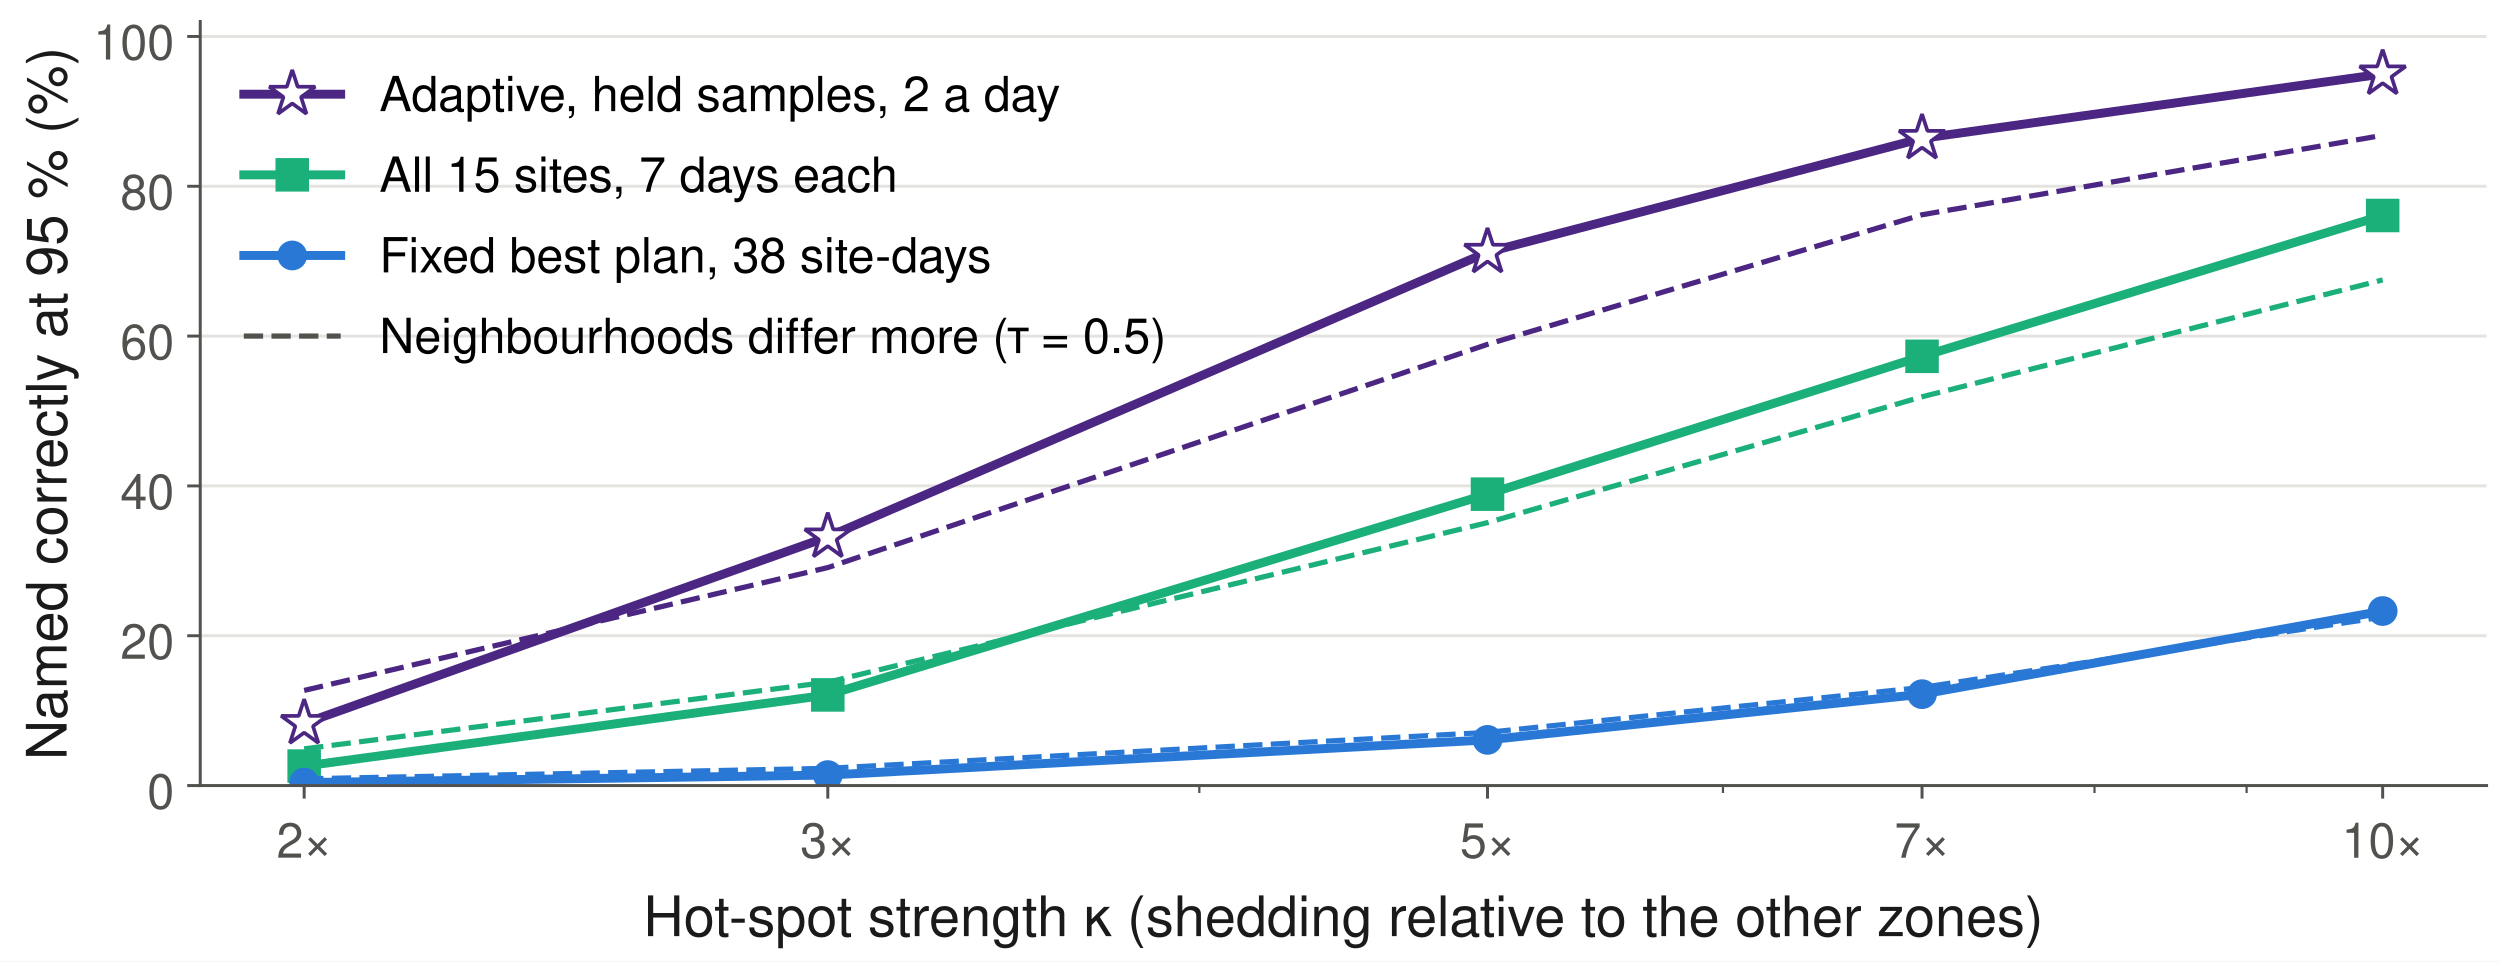
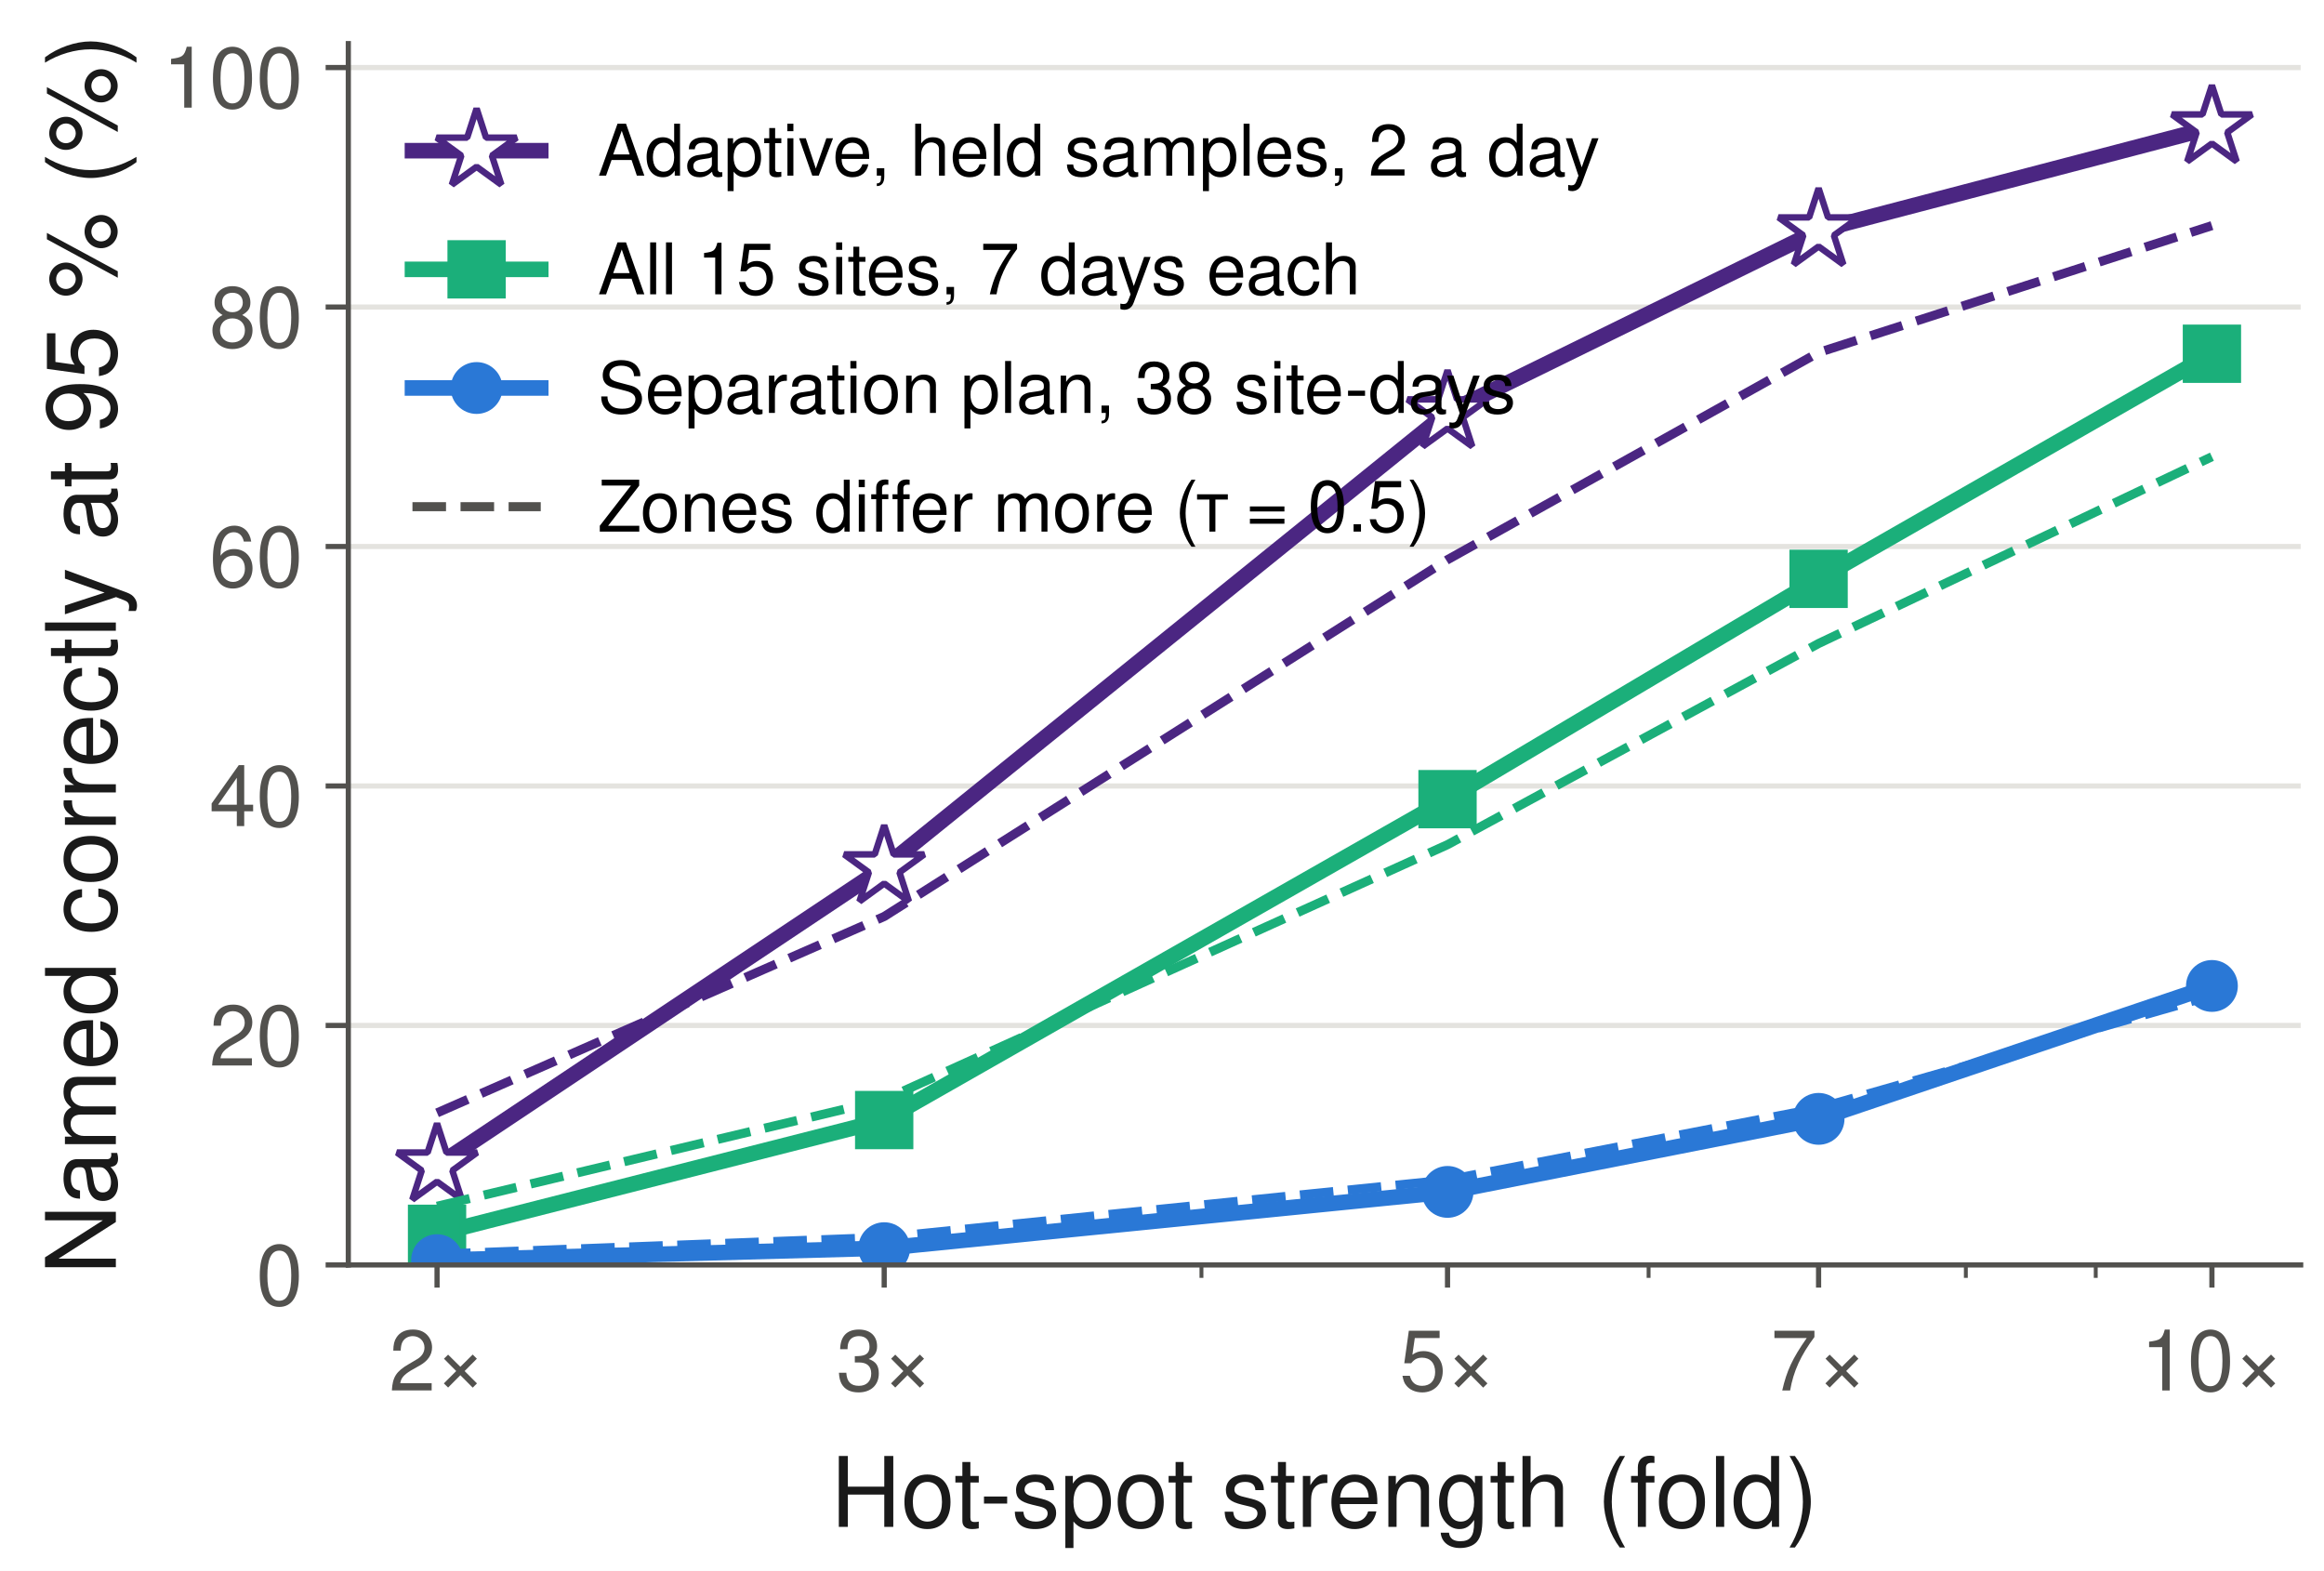
- <svg xmlns="http://www.w3.org/2000/svg" xmlns:xlink="http://www.w3.org/1999/xlink" width="671.157pt" height="258.114pt" viewBox="0 0 671.157 258.114" version="1.1">
+ <svg xmlns="http://www.w3.org/2000/svg" xmlns:xlink="http://www.w3.org/1999/xlink" width="358.677pt" height="242.448pt" viewBox="0 0 358.677 242.448" version="1.1">
  <defs>
    <style type="text/css">*{stroke-linejoin: round; stroke-linecap: butt}</style>
  </defs>
  <g id="figure_1">
    <g id="patch_1">
-       <path d="M 0 258.114  L 671.157 258.114  L 671.157 0  L 0 0  z " style="fill: #ffffff" />
+       <path d="M 0 242.448  L 358.677 242.448  L 358.677 0  L 0 0  z " style="fill: #ffffff" />
    </g>
    <g id="axes_1">
      <g id="patch_2">
-         <path d="M 53.757 210.894  L 667.557 210.894  L 667.557 5.766  L 53.757 5.766  z " style="fill: #ffffff" />
+         <path d="M 53.757 195.228  L 355.077 195.228  L 355.077 6.732  L 53.757 6.732  z " style="fill: #ffffff" />
      </g>
      <g id="matplotlib.axis_1">
        <g id="xtick_1">
          <g id="line2d_1">
            <defs>
-               <path id="m886cbb6e78" d="M 0 0  L 0 3.5  " style="stroke: #52514e; stroke-width: 0.8" />
+               <path id="m69dec5c020" d="M 0 0  L 0 3.5  " style="stroke: #52514e; stroke-width: 0.8" />
            </defs>
            <g>
-               <use xlink:href="#m886cbb6e78" x="81.657" y="210.894" style="fill: #52514e; stroke: #52514e; stroke-width: 0.8" />
+               <use xlink:href="#m69dec5c020" x="67.453" y="195.228" style="fill: #52514e; stroke: #52514e; stroke-width: 0.8" />
            </g>
          </g>
          <g id="text_1">
-             <text style="font-size: 13px; font-family: 'Source Sans Pro', 'Helvetica Neue', 'Helvetica', 'Arial', 'DejaVu Sans', 'Bitstream Vera Sans', 'Computer Modern Sans Serif', 'Lucida Grande', 'Verdana', 'Geneva', 'Lucid', 'Avant Garde', sans-serif; text-anchor: middle; fill: #52514e" x="81.657" y="230.27" transform="rotate(-0 81.65656 230.2699)">2×</text>
+             <text style="font-size: 13px; font-family: 'Source Sans Pro', 'Helvetica Neue', 'Helvetica', 'Arial', 'DejaVu Sans', 'Bitstream Vera Sans', 'Computer Modern Sans Serif', 'Lucida Grande', 'Verdana', 'Geneva', 'Lucid', 'Avant Garde', sans-serif; text-anchor: middle; fill: #52514e" x="67.453" y="214.604" transform="rotate(-0 67.45293 214.6045)">2×</text>
          </g>
        </g>
        <g id="xtick_2">
          <g id="line2d_2">
            <g>
-               <use xlink:href="#m886cbb6e78" x="222.233" y="210.894" style="fill: #52514e; stroke: #52514e; stroke-width: 0.8" />
+               <use xlink:href="#m69dec5c020" x="136.463" y="195.228" style="fill: #52514e; stroke: #52514e; stroke-width: 0.8" />
            </g>
          </g>
          <g id="text_2">
-             <text style="font-size: 13px; font-family: 'Source Sans Pro', 'Helvetica Neue', 'Helvetica', 'Arial', 'DejaVu Sans', 'Bitstream Vera Sans', 'Computer Modern Sans Serif', 'Lucida Grande', 'Verdana', 'Geneva', 'Lucid', 'Avant Garde', sans-serif; text-anchor: middle; fill: #52514e" x="222.233" y="230.27" transform="rotate(-0 222.2333 230.2699)">3×</text>
+             <text style="font-size: 13px; font-family: 'Source Sans Pro', 'Helvetica Neue', 'Helvetica', 'Arial', 'DejaVu Sans', 'Bitstream Vera Sans', 'Computer Modern Sans Serif', 'Lucida Grande', 'Verdana', 'Geneva', 'Lucid', 'Avant Garde', sans-serif; text-anchor: middle; fill: #52514e" x="136.463" y="214.604" transform="rotate(-0 136.4633 214.6045)">3×</text>
          </g>
        </g>
        <g id="xtick_3">
          <g id="line2d_3">
            <g>
-               <use xlink:href="#m886cbb6e78" x="399.339" y="210.894" style="fill: #52514e; stroke: #52514e; stroke-width: 0.8" />
+               <use xlink:href="#m69dec5c020" x="223.406" y="195.228" style="fill: #52514e; stroke: #52514e; stroke-width: 0.8" />
            </g>
          </g>
          <g id="text_3">
-             <text style="font-size: 13px; font-family: 'Source Sans Pro', 'Helvetica Neue', 'Helvetica', 'Arial', 'DejaVu Sans', 'Bitstream Vera Sans', 'Computer Modern Sans Serif', 'Lucida Grande', 'Verdana', 'Geneva', 'Lucid', 'Avant Garde', sans-serif; text-anchor: middle; fill: #52514e" x="399.339" y="230.27" transform="rotate(-0 399.339 230.2699)">5×</text>
+             <text style="font-size: 13px; font-family: 'Source Sans Pro', 'Helvetica Neue', 'Helvetica', 'Arial', 'DejaVu Sans', 'Bitstream Vera Sans', 'Computer Modern Sans Serif', 'Lucida Grande', 'Verdana', 'Geneva', 'Lucid', 'Avant Garde', sans-serif; text-anchor: middle; fill: #52514e" x="223.406" y="214.604" transform="rotate(-0 223.4061 214.6045)">5×</text>
          </g>
        </g>
        <g id="xtick_4">
          <g id="line2d_4">
            <g>
-               <use xlink:href="#m886cbb6e78" x="515.996" y="210.894" style="fill: #52514e; stroke: #52514e; stroke-width: 0.8" />
+               <use xlink:href="#m69dec5c020" x="280.674" y="195.228" style="fill: #52514e; stroke: #52514e; stroke-width: 0.8" />
            </g>
          </g>
          <g id="text_4">
-             <text style="font-size: 13px; font-family: 'Source Sans Pro', 'Helvetica Neue', 'Helvetica', 'Arial', 'DejaVu Sans', 'Bitstream Vera Sans', 'Computer Modern Sans Serif', 'Lucida Grande', 'Verdana', 'Geneva', 'Lucid', 'Avant Garde', sans-serif; text-anchor: middle; fill: #52514e" x="515.996" y="230.27" transform="rotate(-0 515.9956 230.2699)">7×</text>
+             <text style="font-size: 13px; font-family: 'Source Sans Pro', 'Helvetica Neue', 'Helvetica', 'Arial', 'DejaVu Sans', 'Bitstream Vera Sans', 'Computer Modern Sans Serif', 'Lucida Grande', 'Verdana', 'Geneva', 'Lucid', 'Avant Garde', sans-serif; text-anchor: middle; fill: #52514e" x="280.674" y="214.604" transform="rotate(-0 280.6739 214.6045)">7×</text>
          </g>
        </g>
        <g id="xtick_5">
          <g id="line2d_5">
            <g>
-               <use xlink:href="#m886cbb6e78" x="639.657" y="210.894" style="fill: #52514e; stroke: #52514e; stroke-width: 0.8" />
+               <use xlink:href="#m69dec5c020" x="341.38" y="195.228" style="fill: #52514e; stroke: #52514e; stroke-width: 0.8" />
            </g>
          </g>
          <g id="text_5">
-             <text style="font-size: 13px; font-family: 'Source Sans Pro', 'Helvetica Neue', 'Helvetica', 'Arial', 'DejaVu Sans', 'Bitstream Vera Sans', 'Computer Modern Sans Serif', 'Lucida Grande', 'Verdana', 'Geneva', 'Lucid', 'Avant Garde', sans-serif; text-anchor: middle; fill: #52514e" x="639.657" y="230.27" transform="rotate(-0 639.6566 230.2699)">10×</text>
+             <text style="font-size: 13px; font-family: 'Source Sans Pro', 'Helvetica Neue', 'Helvetica', 'Arial', 'DejaVu Sans', 'Bitstream Vera Sans', 'Computer Modern Sans Serif', 'Lucida Grande', 'Verdana', 'Geneva', 'Lucid', 'Avant Garde', sans-serif; text-anchor: middle; fill: #52514e" x="341.38" y="214.604" transform="rotate(-0 341.3802 214.6045)">10×</text>
          </g>
        </g>
        <g id="xtick_6">
          <g id="line2d_6">
            <defs>
-               <path id="m159213ef1c" d="M 0 0  L 0 2  " style="stroke: #52514e; stroke-width: 0.6" />
+               <path id="m9978a78f07" d="M 0 0  L 0 2  " style="stroke: #52514e; stroke-width: 0.6" />
            </defs>
            <g>
-               <use xlink:href="#m159213ef1c" x="321.974" y="210.894" style="fill: #52514e; stroke: #52514e; stroke-width: 0.6" />
+               <use xlink:href="#m9978a78f07" x="185.427" y="195.228" style="fill: #52514e; stroke: #52514e; stroke-width: 0.6" />
            </g>
          </g>
        </g>
        <g id="xtick_7">
          <g id="line2d_7">
            <g>
-               <use xlink:href="#m159213ef1c" x="462.551" y="210.894" style="fill: #52514e; stroke: #52514e; stroke-width: 0.6" />
+               <use xlink:href="#m9978a78f07" x="254.437" y="195.228" style="fill: #52514e; stroke: #52514e; stroke-width: 0.6" />
            </g>
          </g>
        </g>
        <g id="xtick_8">
          <g id="line2d_8">
            <g>
-               <use xlink:href="#m159213ef1c" x="562.292" y="210.894" style="fill: #52514e; stroke: #52514e; stroke-width: 0.6" />
+               <use xlink:href="#m9978a78f07" x="303.401" y="195.228" style="fill: #52514e; stroke: #52514e; stroke-width: 0.6" />
            </g>
          </g>
        </g>
        <g id="xtick_9">
          <g id="line2d_9">
            <g>
-               <use xlink:href="#m159213ef1c" x="603.128" y="210.894" style="fill: #52514e; stroke: #52514e; stroke-width: 0.6" />
+               <use xlink:href="#m9978a78f07" x="323.448" y="195.228" style="fill: #52514e; stroke: #52514e; stroke-width: 0.6" />
            </g>
          </g>
        </g>
        <g id="text_6">
-           <text style="font-size: 15px; font-family: 'Source Sans Pro', 'Helvetica Neue', 'Helvetica', 'Arial', 'DejaVu Sans', 'Bitstream Vera Sans', 'Computer Modern Sans Serif', 'Lucida Grande', 'Verdana', 'Geneva', 'Lucid', 'Avant Garde', sans-serif; text-anchor: middle; fill: #1a1a1a" x="360.657" y="251.319" transform="rotate(-0 360.6566 251.3189)">Hot-spot strength κ (shedding relative to the other zones)</text>
+           <text style="font-size: 15px; font-family: 'Source Sans Pro', 'Helvetica Neue', 'Helvetica', 'Arial', 'DejaVu Sans', 'Bitstream Vera Sans', 'Computer Modern Sans Serif', 'Lucida Grande', 'Verdana', 'Geneva', 'Lucid', 'Avant Garde', sans-serif; text-anchor: middle; fill: #1a1a1a" x="204.417" y="235.653" transform="rotate(-0 204.4166 235.6535)">Hot-spot strength (fold)</text>
        </g>
      </g>
      <g id="matplotlib.axis_2">
        <g id="ytick_1">
          <g id="line2d_10">
-             <path d="M 53.757 210.894  L 667.557 210.894  " clip-path="url(#p02270c4fb6)" style="fill: none; stroke: #e4e3df; stroke-width: 0.8; stroke-linecap: square" />
+             <path d="M 53.757 195.228  L 355.077 195.228  " clip-path="url(#p90f548ef25)" style="fill: none; stroke: #e4e3df; stroke-width: 0.8; stroke-linecap: square" />
          </g>
          <g id="line2d_11">
            <defs>
-               <path id="m18b71c9533" d="M 0 0  L -3.5 0  " style="stroke: #52514e; stroke-width: 0.8" />
+               <path id="m607cfebf12" d="M 0 0  L -3.5 0  " style="stroke: #52514e; stroke-width: 0.8" />
            </defs>
            <g>
-               <use xlink:href="#m18b71c9533" x="53.757" y="210.894" style="fill: #52514e; stroke: #52514e; stroke-width: 0.8" />
+               <use xlink:href="#m607cfebf12" x="53.757" y="195.228" style="fill: #52514e; stroke: #52514e; stroke-width: 0.8" />
            </g>
          </g>
          <g id="text_7">
-             <text style="font-size: 13px; font-family: 'Source Sans Pro', 'Helvetica Neue', 'Helvetica', 'Arial', 'DejaVu Sans', 'Bitstream Vera Sans', 'Computer Modern Sans Serif', 'Lucida Grande', 'Verdana', 'Geneva', 'Lucid', 'Avant Garde', sans-serif; text-anchor: end; fill: #52514e" x="46.757" y="217.082" transform="rotate(-0 46.75656 217.0819)">0</text>
+             <text style="font-size: 13px; font-family: 'Source Sans Pro', 'Helvetica Neue', 'Helvetica', 'Arial', 'DejaVu Sans', 'Bitstream Vera Sans', 'Computer Modern Sans Serif', 'Lucida Grande', 'Verdana', 'Geneva', 'Lucid', 'Avant Garde', sans-serif; text-anchor: end; fill: #52514e" x="46.757" y="201.416" transform="rotate(-0 46.75656 201.4165)">0</text>
          </g>
        </g>
        <g id="ytick_2">
          <g id="line2d_12">
-             <path d="M 53.757 170.673  L 667.557 170.673  " clip-path="url(#p02270c4fb6)" style="fill: none; stroke: #e4e3df; stroke-width: 0.8; stroke-linecap: square" />
+             <path d="M 53.757 158.268  L 355.077 158.268  " clip-path="url(#p90f548ef25)" style="fill: none; stroke: #e4e3df; stroke-width: 0.8; stroke-linecap: square" />
          </g>
          <g id="line2d_13">
            <g>
-               <use xlink:href="#m18b71c9533" x="53.757" y="170.673" style="fill: #52514e; stroke: #52514e; stroke-width: 0.8" />
+               <use xlink:href="#m607cfebf12" x="53.757" y="158.268" style="fill: #52514e; stroke: #52514e; stroke-width: 0.8" />
            </g>
          </g>
          <g id="text_8">
-             <text style="font-size: 13px; font-family: 'Source Sans Pro', 'Helvetica Neue', 'Helvetica', 'Arial', 'DejaVu Sans', 'Bitstream Vera Sans', 'Computer Modern Sans Serif', 'Lucida Grande', 'Verdana', 'Geneva', 'Lucid', 'Avant Garde', sans-serif; text-anchor: end; fill: #52514e" x="46.757" y="176.861" transform="rotate(-0 46.75656 176.8607)">20</text>
+             <text style="font-size: 13px; font-family: 'Source Sans Pro', 'Helvetica Neue', 'Helvetica', 'Arial', 'DejaVu Sans', 'Bitstream Vera Sans', 'Computer Modern Sans Serif', 'Lucida Grande', 'Verdana', 'Geneva', 'Lucid', 'Avant Garde', sans-serif; text-anchor: end; fill: #52514e" x="46.757" y="164.456" transform="rotate(-0 46.75656 164.4565)">20</text>
          </g>
        </g>
        <g id="ytick_3">
          <g id="line2d_14">
-             <path d="M 53.757 130.452  L 667.557 130.452  " clip-path="url(#p02270c4fb6)" style="fill: none; stroke: #e4e3df; stroke-width: 0.8; stroke-linecap: square" />
+             <path d="M 53.757 121.308  L 355.077 121.308  " clip-path="url(#p90f548ef25)" style="fill: none; stroke: #e4e3df; stroke-width: 0.8; stroke-linecap: square" />
          </g>
          <g id="line2d_15">
            <g>
-               <use xlink:href="#m18b71c9533" x="53.757" y="130.452" style="fill: #52514e; stroke: #52514e; stroke-width: 0.8" />
+               <use xlink:href="#m607cfebf12" x="53.757" y="121.308" style="fill: #52514e; stroke: #52514e; stroke-width: 0.8" />
            </g>
          </g>
          <g id="text_9">
-             <text style="font-size: 13px; font-family: 'Source Sans Pro', 'Helvetica Neue', 'Helvetica', 'Arial', 'DejaVu Sans', 'Bitstream Vera Sans', 'Computer Modern Sans Serif', 'Lucida Grande', 'Verdana', 'Geneva', 'Lucid', 'Avant Garde', sans-serif; text-anchor: end; fill: #52514e" x="46.757" y="136.64" transform="rotate(-0 46.75656 136.6395)">40</text>
+             <text style="font-size: 13px; font-family: 'Source Sans Pro', 'Helvetica Neue', 'Helvetica', 'Arial', 'DejaVu Sans', 'Bitstream Vera Sans', 'Computer Modern Sans Serif', 'Lucida Grande', 'Verdana', 'Geneva', 'Lucid', 'Avant Garde', sans-serif; text-anchor: end; fill: #52514e" x="46.757" y="127.496" transform="rotate(-0 46.75656 127.4965)">40</text>
          </g>
        </g>
        <g id="ytick_4">
          <g id="line2d_16">
-             <path d="M 53.757 90.23  L 667.557 90.23  " clip-path="url(#p02270c4fb6)" style="fill: none; stroke: #e4e3df; stroke-width: 0.8; stroke-linecap: square" />
+             <path d="M 53.757 84.348  L 355.077 84.348  " clip-path="url(#p90f548ef25)" style="fill: none; stroke: #e4e3df; stroke-width: 0.8; stroke-linecap: square" />
          </g>
          <g id="line2d_17">
            <g>
-               <use xlink:href="#m18b71c9533" x="53.757" y="90.23" style="fill: #52514e; stroke: #52514e; stroke-width: 0.8" />
+               <use xlink:href="#m607cfebf12" x="53.757" y="84.348" style="fill: #52514e; stroke: #52514e; stroke-width: 0.8" />
            </g>
          </g>
          <g id="text_10">
-             <text style="font-size: 13px; font-family: 'Source Sans Pro', 'Helvetica Neue', 'Helvetica', 'Arial', 'DejaVu Sans', 'Bitstream Vera Sans', 'Computer Modern Sans Serif', 'Lucida Grande', 'Verdana', 'Geneva', 'Lucid', 'Avant Garde', sans-serif; text-anchor: end; fill: #52514e" x="46.757" y="96.418" transform="rotate(-0 46.75656 96.41835)">60</text>
+             <text style="font-size: 13px; font-family: 'Source Sans Pro', 'Helvetica Neue', 'Helvetica', 'Arial', 'DejaVu Sans', 'Bitstream Vera Sans', 'Computer Modern Sans Serif', 'Lucida Grande', 'Verdana', 'Geneva', 'Lucid', 'Avant Garde', sans-serif; text-anchor: end; fill: #52514e" x="46.757" y="90.536" transform="rotate(-0 46.75656 90.53647)">60</text>
          </g>
        </g>
        <g id="ytick_5">
          <g id="line2d_18">
-             <path d="M 53.757 50.009  L 667.557 50.009  " clip-path="url(#p02270c4fb6)" style="fill: none; stroke: #e4e3df; stroke-width: 0.8; stroke-linecap: square" />
+             <path d="M 53.757 47.388  L 355.077 47.388  " clip-path="url(#p90f548ef25)" style="fill: none; stroke: #e4e3df; stroke-width: 0.8; stroke-linecap: square" />
          </g>
          <g id="line2d_19">
            <g>
-               <use xlink:href="#m18b71c9533" x="53.757" y="50.009" style="fill: #52514e; stroke: #52514e; stroke-width: 0.8" />
+               <use xlink:href="#m607cfebf12" x="53.757" y="47.388" style="fill: #52514e; stroke: #52514e; stroke-width: 0.8" />
            </g>
          </g>
          <g id="text_11">
-             <text style="font-size: 13px; font-family: 'Source Sans Pro', 'Helvetica Neue', 'Helvetica', 'Arial', 'DejaVu Sans', 'Bitstream Vera Sans', 'Computer Modern Sans Serif', 'Lucida Grande', 'Verdana', 'Geneva', 'Lucid', 'Avant Garde', sans-serif; text-anchor: end; fill: #52514e" x="46.757" y="56.197" transform="rotate(-0 46.75656 56.19718)">80</text>
+             <text style="font-size: 13px; font-family: 'Source Sans Pro', 'Helvetica Neue', 'Helvetica', 'Arial', 'DejaVu Sans', 'Bitstream Vera Sans', 'Computer Modern Sans Serif', 'Lucida Grande', 'Verdana', 'Geneva', 'Lucid', 'Avant Garde', sans-serif; text-anchor: end; fill: #52514e" x="46.757" y="53.576" transform="rotate(-0 46.75656 53.57647)">80</text>
          </g>
        </g>
        <g id="ytick_6">
          <g id="line2d_20">
-             <path d="M 53.757 9.788  L 667.557 9.788  " clip-path="url(#p02270c4fb6)" style="fill: none; stroke: #e4e3df; stroke-width: 0.8; stroke-linecap: square" />
+             <path d="M 53.757 10.428  L 355.077 10.428  " clip-path="url(#p90f548ef25)" style="fill: none; stroke: #e4e3df; stroke-width: 0.8; stroke-linecap: square" />
          </g>
          <g id="line2d_21">
            <g>
-               <use xlink:href="#m18b71c9533" x="53.757" y="9.788" style="fill: #52514e; stroke: #52514e; stroke-width: 0.8" />
+               <use xlink:href="#m607cfebf12" x="53.757" y="10.428" style="fill: #52514e; stroke: #52514e; stroke-width: 0.8" />
            </g>
          </g>
          <g id="text_12">
-             <text style="font-size: 13px; font-family: 'Source Sans Pro', 'Helvetica Neue', 'Helvetica', 'Arial', 'DejaVu Sans', 'Bitstream Vera Sans', 'Computer Modern Sans Serif', 'Lucida Grande', 'Verdana', 'Geneva', 'Lucid', 'Avant Garde', sans-serif; text-anchor: end; fill: #52514e" x="46.757" y="15.976" transform="rotate(-0 46.75656 15.976)">100</text>
+             <text style="font-size: 13px; font-family: 'Source Sans Pro', 'Helvetica Neue', 'Helvetica', 'Arial', 'DejaVu Sans', 'Bitstream Vera Sans', 'Computer Modern Sans Serif', 'Lucida Grande', 'Verdana', 'Geneva', 'Lucid', 'Avant Garde', sans-serif; text-anchor: end; fill: #52514e" x="46.757" y="16.616" transform="rotate(-0 46.75656 16.61647)">100</text>
          </g>
        </g>
        <g id="text_13">
-           <text style="font-size: 15px; font-family: 'Source Sans Pro', 'Helvetica Neue', 'Helvetica', 'Arial', 'DejaVu Sans', 'Bitstream Vera Sans', 'Computer Modern Sans Serif', 'Lucida Grande', 'Verdana', 'Geneva', 'Lucid', 'Avant Garde', sans-serif; text-anchor: middle; fill: #1a1a1a" x="17.88" y="108.33" transform="rotate(-90 17.88 108.3299)">Named correctly at 95 % (%)</text>
+           <text style="font-size: 15px; font-family: 'Source Sans Pro', 'Helvetica Neue', 'Helvetica', 'Arial', 'DejaVu Sans', 'Bitstream Vera Sans', 'Computer Modern Sans Serif', 'Lucida Grande', 'Verdana', 'Geneva', 'Lucid', 'Avant Garde', sans-serif; text-anchor: middle; fill: #1a1a1a" x="17.88" y="100.98" transform="rotate(-90 17.88 100.9805)">Named correctly at 95 % (%)</text>
        </g>
      </g>
      <g id="line2d_22">
-         <path d="M 81.657 194.202  L 222.233 144.127  L 399.339 67.706  L 515.996 37.138  L 639.657 19.843  " clip-path="url(#p02270c4fb6)" style="fill: none; stroke: #4b2682; stroke-width: 2.4; stroke-linecap: square" />
+         <path d="M 67.453 179.89  L 136.463 133.875  L 223.406 63.651  L 280.674 35.561  L 341.38 19.668  " clip-path="url(#p90f548ef25)" style="fill: none; stroke: #4b2682; stroke-width: 2.4; stroke-linecap: square" />
        <defs>
-           <path id="m8704a10c6d" d="M 0 -6.5  L -1.459 -2.009  L -6.182 -2.009  L -2.361 0.767  L -3.821 5.259  L -0 2.483  L 3.821 5.259  L 2.361 0.767  L 6.182 -2.009  L 1.459 -2.009  z " style="stroke: #4b2682; stroke-linejoin: bevel" />
+           <path id="mfa69b90093" d="M 0 -6.5  L -1.459 -2.009  L -6.182 -2.009  L -2.361 0.767  L -3.821 5.259  L -0 2.483  L 3.821 5.259  L 2.361 0.767  L 6.182 -2.009  L 1.459 -2.009  z " style="stroke: #4b2682; stroke-linejoin: bevel" />
        </defs>
-         <g clip-path="url(#p02270c4fb6)">
-           <use xlink:href="#m8704a10c6d" x="81.657" y="194.202" style="fill: #ffffff; stroke: #4b2682; stroke-linejoin: bevel" />
-           <use xlink:href="#m8704a10c6d" x="222.233" y="144.127" style="fill: #ffffff; stroke: #4b2682; stroke-linejoin: bevel" />
-           <use xlink:href="#m8704a10c6d" x="399.339" y="67.706" style="fill: #ffffff; stroke: #4b2682; stroke-linejoin: bevel" />
-           <use xlink:href="#m8704a10c6d" x="515.996" y="37.138" style="fill: #ffffff; stroke: #4b2682; stroke-linejoin: bevel" />
-           <use xlink:href="#m8704a10c6d" x="639.657" y="19.843" style="fill: #ffffff; stroke: #4b2682; stroke-linejoin: bevel" />
+         <g clip-path="url(#p90f548ef25)">
+           <use xlink:href="#mfa69b90093" x="67.453" y="179.89" style="fill: #ffffff; stroke: #4b2682; stroke-linejoin: bevel" />
+           <use xlink:href="#mfa69b90093" x="136.463" y="133.875" style="fill: #ffffff; stroke: #4b2682; stroke-linejoin: bevel" />
+           <use xlink:href="#mfa69b90093" x="223.406" y="63.651" style="fill: #ffffff; stroke: #4b2682; stroke-linejoin: bevel" />
+           <use xlink:href="#mfa69b90093" x="280.674" y="35.561" style="fill: #ffffff; stroke: #4b2682; stroke-linejoin: bevel" />
+           <use xlink:href="#mfa69b90093" x="341.38" y="19.668" style="fill: #ffffff; stroke: #4b2682; stroke-linejoin: bevel" />
        </g>
      </g>
      <g id="line2d_23">
-         <path d="M 81.657 185.353  L 222.233 152.372  L 399.339 92.443  L 515.996 57.651  L 639.657 36.334  " clip-path="url(#p02270c4fb6)" style="fill: none; stroke-dasharray: 5.18,2.24; stroke-dashoffset: 0; stroke: #4b2682; stroke-width: 1.4" />
+         <path d="M 67.453 171.759  L 136.463 141.452  L 223.406 86.381  L 280.674 54.411  L 341.38 34.822  " clip-path="url(#p90f548ef25)" style="fill: none; stroke-dasharray: 5.18,2.24; stroke-dashoffset: 0; stroke: #4b2682; stroke-width: 1.4" />
      </g>
      <g id="line2d_24">
-         <path d="M 81.657 205.665  L 222.233 186.56  L 399.339 132.664  L 515.996 95.66  L 639.657 57.852  " clip-path="url(#p02270c4fb6)" style="fill: none; stroke: #1baf7a; stroke-width: 2.4; stroke-linecap: square" />
+         <path d="M 67.453 190.424  L 136.463 172.868  L 223.406 123.341  L 280.674 89.338  L 341.38 54.596  " clip-path="url(#p90f548ef25)" style="fill: none; stroke: #1baf7a; stroke-width: 2.4; stroke-linecap: square" />
        <defs>
-           <path id="mf4d13705a8" d="M -4 4  L 4 4  L 4 -4  L -4 -4  z " style="stroke: #1baf7a; stroke-linejoin: miter" />
+           <path id="m2a0b96c495" d="M -4 4  L 4 4  L 4 -4  L -4 -4  z " style="stroke: #1baf7a; stroke-linejoin: miter" />
        </defs>
-         <g clip-path="url(#p02270c4fb6)">
-           <use xlink:href="#mf4d13705a8" x="81.657" y="205.665" style="fill: #1baf7a; stroke: #1baf7a; stroke-linejoin: miter" />
-           <use xlink:href="#mf4d13705a8" x="222.233" y="186.56" style="fill: #1baf7a; stroke: #1baf7a; stroke-linejoin: miter" />
-           <use xlink:href="#mf4d13705a8" x="399.339" y="132.664" style="fill: #1baf7a; stroke: #1baf7a; stroke-linejoin: miter" />
-           <use xlink:href="#mf4d13705a8" x="515.996" y="95.66" style="fill: #1baf7a; stroke: #1baf7a; stroke-linejoin: miter" />
-           <use xlink:href="#mf4d13705a8" x="639.657" y="57.852" style="fill: #1baf7a; stroke: #1baf7a; stroke-linejoin: miter" />
+         <g clip-path="url(#p90f548ef25)">
+           <use xlink:href="#m2a0b96c495" x="67.453" y="190.424" style="fill: #1baf7a; stroke: #1baf7a; stroke-linejoin: miter" />
+           <use xlink:href="#m2a0b96c495" x="136.463" y="172.868" style="fill: #1baf7a; stroke: #1baf7a; stroke-linejoin: miter" />
+           <use xlink:href="#m2a0b96c495" x="223.406" y="123.341" style="fill: #1baf7a; stroke: #1baf7a; stroke-linejoin: miter" />
+           <use xlink:href="#m2a0b96c495" x="280.674" y="89.338" style="fill: #1baf7a; stroke: #1baf7a; stroke-linejoin: miter" />
+           <use xlink:href="#m2a0b96c495" x="341.38" y="54.596" style="fill: #1baf7a; stroke: #1baf7a; stroke-linejoin: miter" />
        </g>
      </g>
      <g id="line2d_25">
-         <path d="M 81.657 201.04  L 222.233 183.141  L 399.339 140.306  L 515.996 106.52  L 639.657 75.147  " clip-path="url(#p02270c4fb6)" style="fill: none; stroke-dasharray: 5.18,2.24; stroke-dashoffset: 0; stroke: #1baf7a; stroke-width: 1.4" />
+         <path d="M 67.453 186.173  L 136.463 169.726  L 223.406 130.364  L 280.674 99.317  L 341.38 70.488  " clip-path="url(#p90f548ef25)" style="fill: none; stroke-dasharray: 5.18,2.24; stroke-dashoffset: 0; stroke: #1baf7a; stroke-width: 1.4" />
      </g>
      <g id="line2d_26">
-         <path d="M 81.657 210.089  L 222.233 208.078  L 399.339 198.626  L 515.996 186.359  L 639.657 164.036  " clip-path="url(#p02270c4fb6)" style="fill: none; stroke: #2a78d6; stroke-width: 2.4; stroke-linecap: square" />
+         <path d="M 67.453 194.489  L 136.463 192.641  L 223.406 183.956  L 280.674 172.683  L 341.38 152.17  " clip-path="url(#p90f548ef25)" style="fill: none; stroke: #2a78d6; stroke-width: 2.4; stroke-linecap: square" />
        <defs>
-           <path id="m75dced444f" d="M 0 3.5  C 0.928 3.5 1.819 3.131 2.475 2.475  C 3.131 1.819 3.5 0.928 3.5 0  C 3.5 -0.928 3.131 -1.819 2.475 -2.475  C 1.819 -3.131 0.928 -3.5 0 -3.5  C -0.928 -3.5 -1.819 -3.131 -2.475 -2.475  C -3.131 -1.819 -3.5 -0.928 -3.5 0  C -3.5 0.928 -3.131 1.819 -2.475 2.475  C -1.819 3.131 -0.928 3.5 0 3.5  z " style="stroke: #2a78d6" />
+           <path id="m82e5df8ea9" d="M 0 3.5  C 0.928 3.5 1.819 3.131 2.475 2.475  C 3.131 1.819 3.5 0.928 3.5 0  C 3.5 -0.928 3.131 -1.819 2.475 -2.475  C 1.819 -3.131 0.928 -3.5 0 -3.5  C -0.928 -3.5 -1.819 -3.131 -2.475 -2.475  C -3.131 -1.819 -3.5 -0.928 -3.5 0  C -3.5 0.928 -3.131 1.819 -2.475 2.475  C -1.819 3.131 -0.928 3.5 0 3.5  z " style="stroke: #2a78d6" />
        </defs>
-         <g clip-path="url(#p02270c4fb6)">
-           <use xlink:href="#m75dced444f" x="81.657" y="210.089" style="fill: #2a78d6; stroke: #2a78d6" />
-           <use xlink:href="#m75dced444f" x="222.233" y="208.078" style="fill: #2a78d6; stroke: #2a78d6" />
-           <use xlink:href="#m75dced444f" x="399.339" y="198.626" style="fill: #2a78d6; stroke: #2a78d6" />
-           <use xlink:href="#m75dced444f" x="515.996" y="186.359" style="fill: #2a78d6; stroke: #2a78d6" />
-           <use xlink:href="#m75dced444f" x="639.657" y="164.036" style="fill: #2a78d6; stroke: #2a78d6" />
+         <g clip-path="url(#p90f548ef25)">
+           <use xlink:href="#m82e5df8ea9" x="67.453" y="194.489" style="fill: #2a78d6; stroke: #2a78d6" />
+           <use xlink:href="#m82e5df8ea9" x="136.463" y="192.641" style="fill: #2a78d6; stroke: #2a78d6" />
+           <use xlink:href="#m82e5df8ea9" x="223.406" y="183.956" style="fill: #2a78d6; stroke: #2a78d6" />
+           <use xlink:href="#m82e5df8ea9" x="280.674" y="172.683" style="fill: #2a78d6; stroke: #2a78d6" />
+           <use xlink:href="#m82e5df8ea9" x="341.38" y="152.17" style="fill: #2a78d6; stroke: #2a78d6" />
        </g>
      </g>
      <g id="line2d_27">
-         <path d="M 81.657 209.084  L 222.233 206.268  L 399.339 196.615  L 515.996 184.549  L 639.657 165.645  " clip-path="url(#p02270c4fb6)" style="fill: none; stroke-dasharray: 5.18,2.24; stroke-dashoffset: 0; stroke: #2a78d6; stroke-width: 1.4" />
+         <path d="M 67.453 193.565  L 136.463 190.978  L 223.406 182.108  L 280.674 171.02  L 341.38 153.648  " clip-path="url(#p90f548ef25)" style="fill: none; stroke-dasharray: 5.18,2.24; stroke-dashoffset: 0; stroke: #2a78d6; stroke-width: 1.4" />
      </g>
      <g id="line2d_28" />
      <g id="patch_3">
-         <path d="M 53.757 210.894  L 53.757 5.766  " style="fill: none; stroke: #52514e; stroke-width: 0.8; stroke-linejoin: miter; stroke-linecap: square" />
+         <path d="M 53.757 195.228  L 53.757 6.732  " style="fill: none; stroke: #52514e; stroke-width: 0.8; stroke-linejoin: miter; stroke-linecap: square" />
      </g>
      <g id="patch_4">
-         <path d="M 53.757 210.894  L 667.557 210.894  " style="fill: none; stroke: #52514e; stroke-width: 0.8; stroke-linejoin: miter; stroke-linecap: square" />
+         <path d="M 53.757 195.228  L 355.077 195.228  " style="fill: none; stroke: #52514e; stroke-width: 0.8; stroke-linejoin: miter; stroke-linecap: square" />
      </g>
      <g id="legend_1">
        <g id="line2d_29">
-           <path d="M 65.457 25.292  L 78.457 25.292  L 91.457 25.292  " style="fill: none; stroke: #4b2682; stroke-width: 2.4; stroke-linecap: square" />
+           <path d="M 63.657 23.254  L 73.557 23.254  L 83.457 23.254  " style="fill: none; stroke: #4b2682; stroke-width: 2.4; stroke-linecap: square" />
          <g>
-             <use xlink:href="#m8704a10c6d" x="78.457" y="25.292" style="fill: #ffffff; stroke: #4b2682; stroke-linejoin: bevel" />
+             <use xlink:href="#mfa69b90093" x="73.557" y="23.254" style="fill: #ffffff; stroke: #4b2682; stroke-linejoin: bevel" />
          </g>
        </g>
        <g id="text_14">
-           <text style="font-size: 13px; font-family: 'Source Sans Pro', 'Helvetica Neue', 'Helvetica', 'Arial', 'DejaVu Sans', 'Bitstream Vera Sans', 'Computer Modern Sans Serif', 'Lucida Grande', 'Verdana', 'Geneva', 'Lucid', 'Avant Garde', sans-serif; text-anchor: start" x="101.857" y="29.842" transform="rotate(-0 101.8566 29.84188)">Adaptive, held samples, 2 a day</text>
+           <text style="font-size: 11px; font-family: 'Source Sans Pro', 'Helvetica Neue', 'Helvetica', 'Arial', 'DejaVu Sans', 'Bitstream Vera Sans', 'Computer Modern Sans Serif', 'Lucida Grande', 'Verdana', 'Geneva', 'Lucid', 'Avant Garde', sans-serif; text-anchor: start" x="92.257" y="27.104" transform="rotate(-0 92.25656 27.10447)">Adaptive, held samples, 2 a day</text>
        </g>
        <g id="line2d_30">
-           <path d="M 65.457 46.937  L 78.457 46.937  L 91.457 46.937  " style="fill: none; stroke: #1baf7a; stroke-width: 2.4; stroke-linecap: square" />
+           <path d="M 63.657 41.569  L 73.557 41.569  L 83.457 41.569  " style="fill: none; stroke: #1baf7a; stroke-width: 2.4; stroke-linecap: square" />
          <g>
-             <use xlink:href="#mf4d13705a8" x="78.457" y="46.937" style="fill: #1baf7a; stroke: #1baf7a; stroke-linejoin: miter" />
+             <use xlink:href="#m2a0b96c495" x="73.557" y="41.569" style="fill: #1baf7a; stroke: #1baf7a; stroke-linejoin: miter" />
          </g>
        </g>
        <g id="text_15">
-           <text style="font-size: 13px; font-family: 'Source Sans Pro', 'Helvetica Neue', 'Helvetica', 'Arial', 'DejaVu Sans', 'Bitstream Vera Sans', 'Computer Modern Sans Serif', 'Lucida Grande', 'Verdana', 'Geneva', 'Lucid', 'Avant Garde', sans-serif; text-anchor: start" x="101.857" y="51.487" transform="rotate(-0 101.8566 51.48688)">All 15 sites, 7 days each</text>
+           <text style="font-size: 11px; font-family: 'Source Sans Pro', 'Helvetica Neue', 'Helvetica', 'Arial', 'DejaVu Sans', 'Bitstream Vera Sans', 'Computer Modern Sans Serif', 'Lucida Grande', 'Verdana', 'Geneva', 'Lucid', 'Avant Garde', sans-serif; text-anchor: start" x="92.257" y="45.419" transform="rotate(-0 92.25656 45.41947)">All 15 sites, 7 days each</text>
        </g>
        <g id="line2d_31">
-           <path d="M 65.457 68.582  L 78.457 68.582  L 91.457 68.582  " style="fill: none; stroke: #2a78d6; stroke-width: 2.4; stroke-linecap: square" />
+           <path d="M 63.657 59.884  L 73.557 59.884  L 83.457 59.884  " style="fill: none; stroke: #2a78d6; stroke-width: 2.4; stroke-linecap: square" />
          <g>
-             <use xlink:href="#m75dced444f" x="78.457" y="68.582" style="fill: #2a78d6; stroke: #2a78d6" />
+             <use xlink:href="#m82e5df8ea9" x="73.557" y="59.884" style="fill: #2a78d6; stroke: #2a78d6" />
          </g>
        </g>
        <g id="text_16">
-           <text style="font-size: 13px; font-family: 'Source Sans Pro', 'Helvetica Neue', 'Helvetica', 'Arial', 'DejaVu Sans', 'Bitstream Vera Sans', 'Computer Modern Sans Serif', 'Lucida Grande', 'Verdana', 'Geneva', 'Lucid', 'Avant Garde', sans-serif; text-anchor: start" x="101.857" y="73.132" transform="rotate(-0 101.8566 73.13188)">Fixed best plan, 38 site-days</text>
+           <text style="font-size: 11px; font-family: 'Source Sans Pro', 'Helvetica Neue', 'Helvetica', 'Arial', 'DejaVu Sans', 'Bitstream Vera Sans', 'Computer Modern Sans Serif', 'Lucida Grande', 'Verdana', 'Geneva', 'Lucid', 'Avant Garde', sans-serif; text-anchor: start" x="92.257" y="63.734" transform="rotate(-0 92.25656 63.73447)">Separation plan, 38 site-days</text>
        </g>
        <g id="line2d_32">
-           <path d="M 65.457 90.227  L 78.457 90.227  L 91.457 90.227  " style="fill: none; stroke-dasharray: 5.18,2.24; stroke-dashoffset: 0; stroke: #52514e; stroke-width: 1.4" />
+           <path d="M 63.657 78.199  L 73.557 78.199  L 83.457 78.199  " style="fill: none; stroke-dasharray: 5.18,2.24; stroke-dashoffset: 0; stroke: #52514e; stroke-width: 1.4" />
        </g>
        <g id="text_17">
-           <text style="font-size: 13px; font-family: 'Source Sans Pro', 'Helvetica Neue', 'Helvetica', 'Arial', 'DejaVu Sans', 'Bitstream Vera Sans', 'Computer Modern Sans Serif', 'Lucida Grande', 'Verdana', 'Geneva', 'Lucid', 'Avant Garde', sans-serif; text-anchor: start" x="101.857" y="94.777" transform="rotate(-0 101.8566 94.77688)">Neighbourhoods differ more (τ = 0.5)</text>
+           <text style="font-size: 11px; font-family: 'Source Sans Pro', 'Helvetica Neue', 'Helvetica', 'Arial', 'DejaVu Sans', 'Bitstream Vera Sans', 'Computer Modern Sans Serif', 'Lucida Grande', 'Verdana', 'Geneva', 'Lucid', 'Avant Garde', sans-serif; text-anchor: start" x="92.257" y="82.049" transform="rotate(-0 92.25656 82.04947)">Zones differ more (τ = 0.5)</text>
        </g>
      </g>
    </g>
  </g>
  <defs>
-     <clipPath id="p02270c4fb6">
-       <rect x="53.757" y="5.766" width="613.8" height="205.128" />
+     <clipPath id="p90f548ef25">
+       <rect x="53.757" y="6.732" width="301.32" height="188.496" />
    </clipPath>
  </defs>
</svg>
